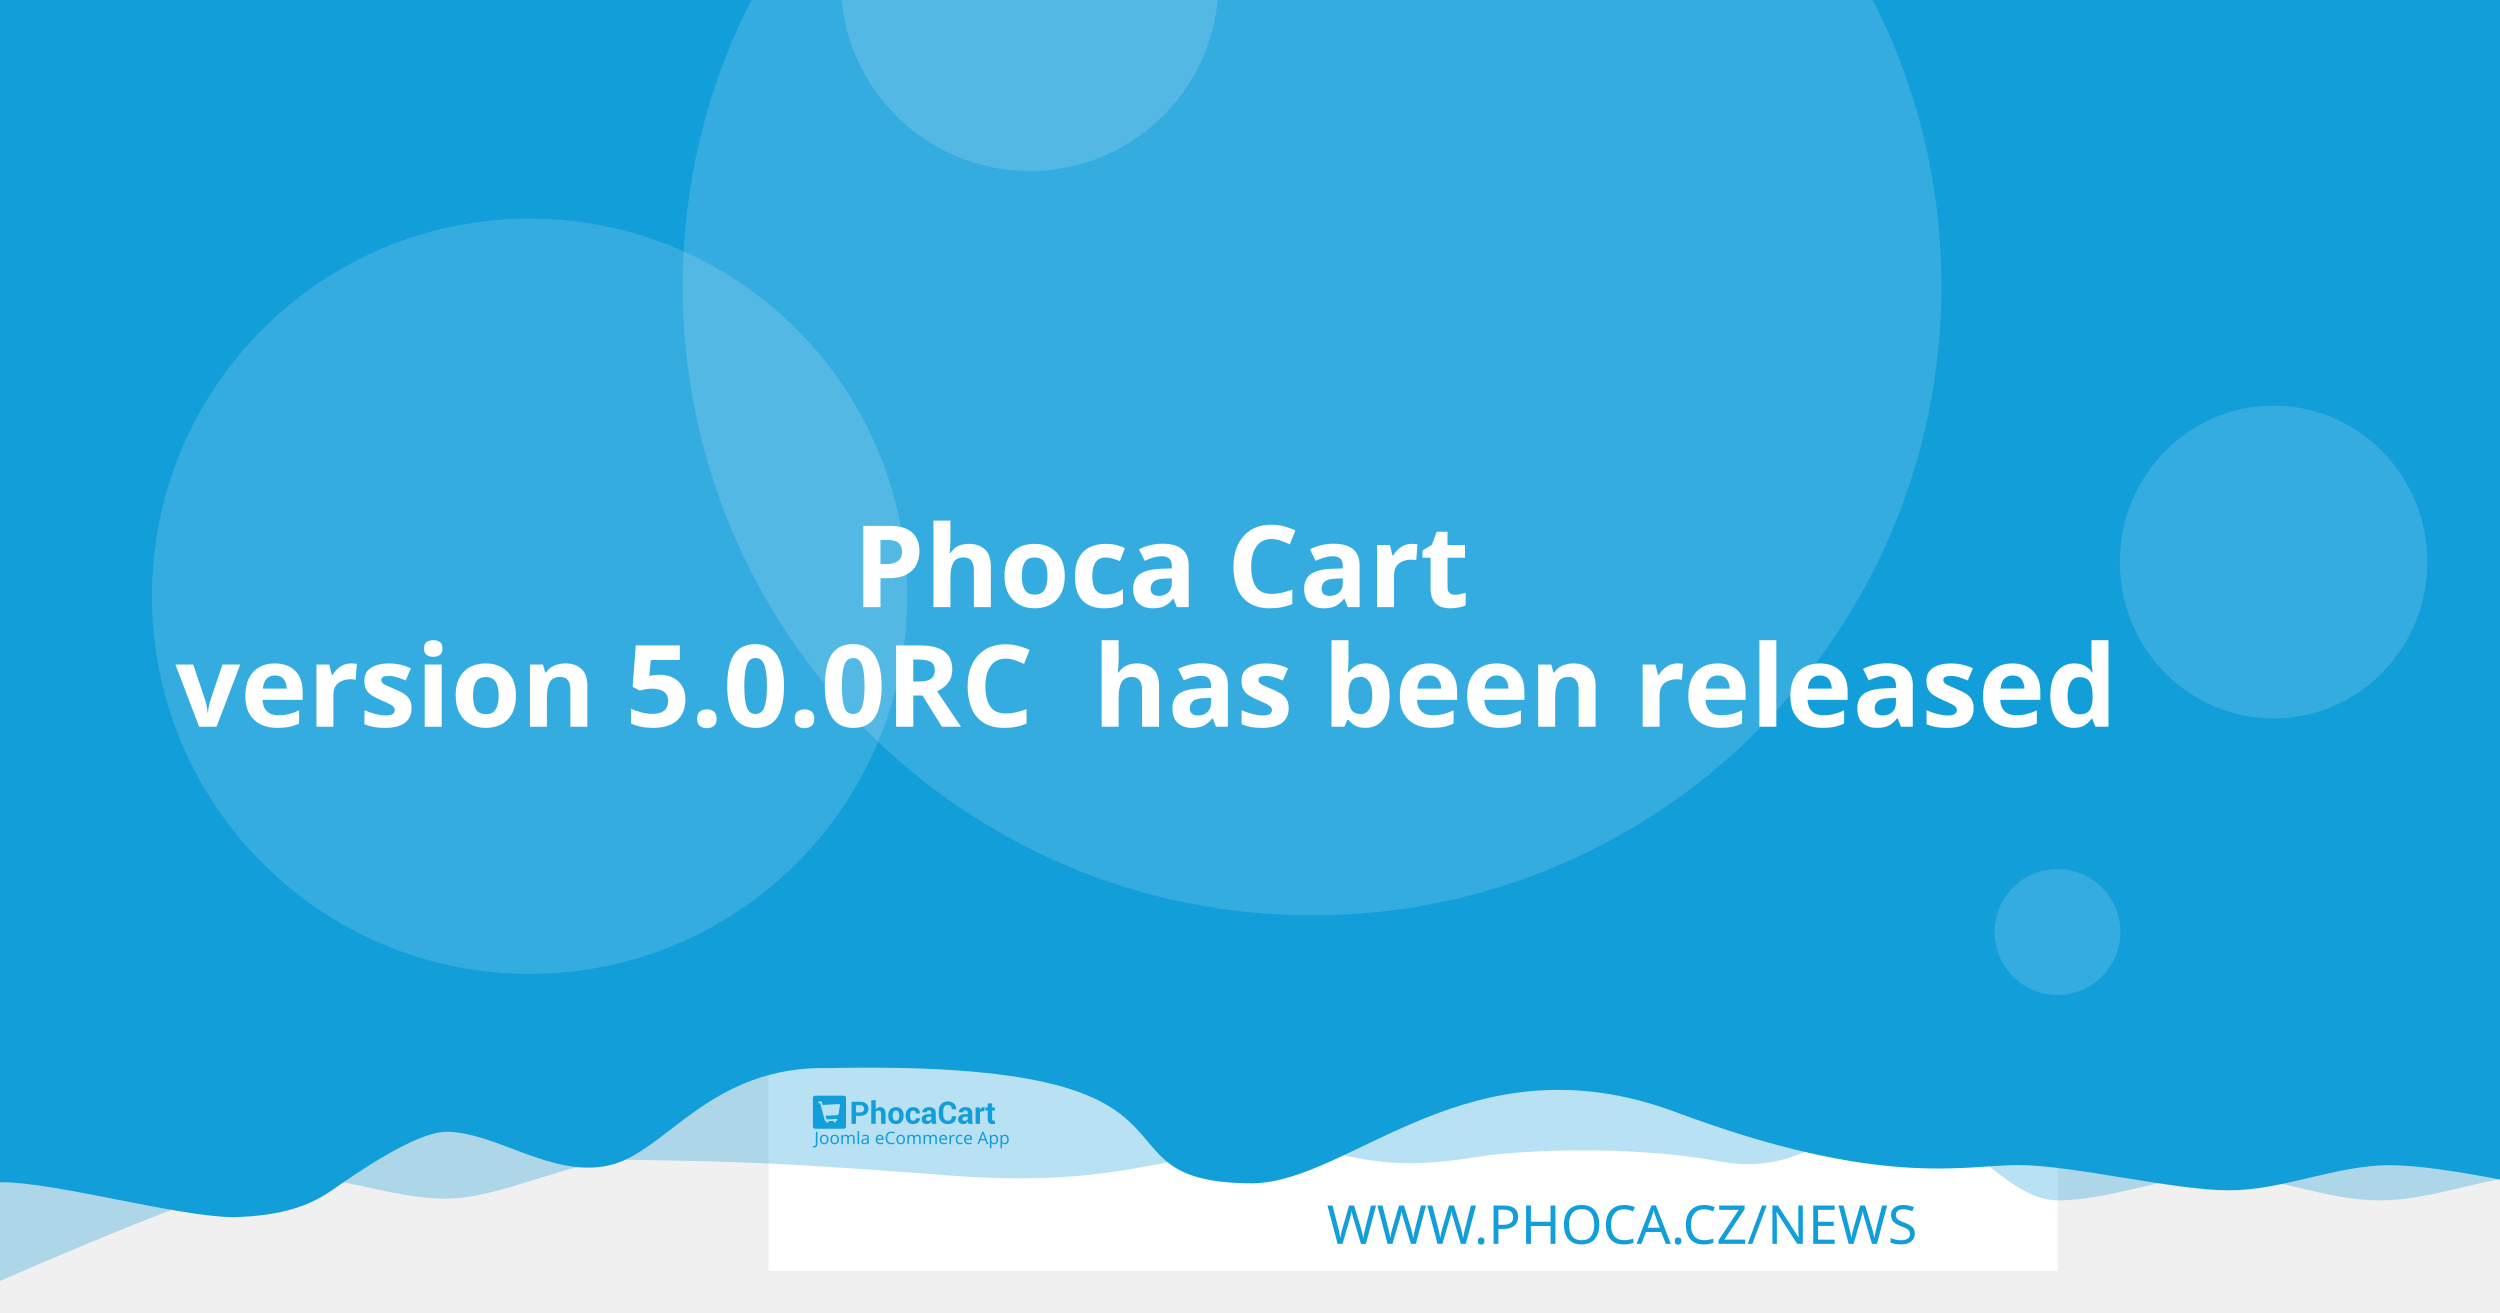
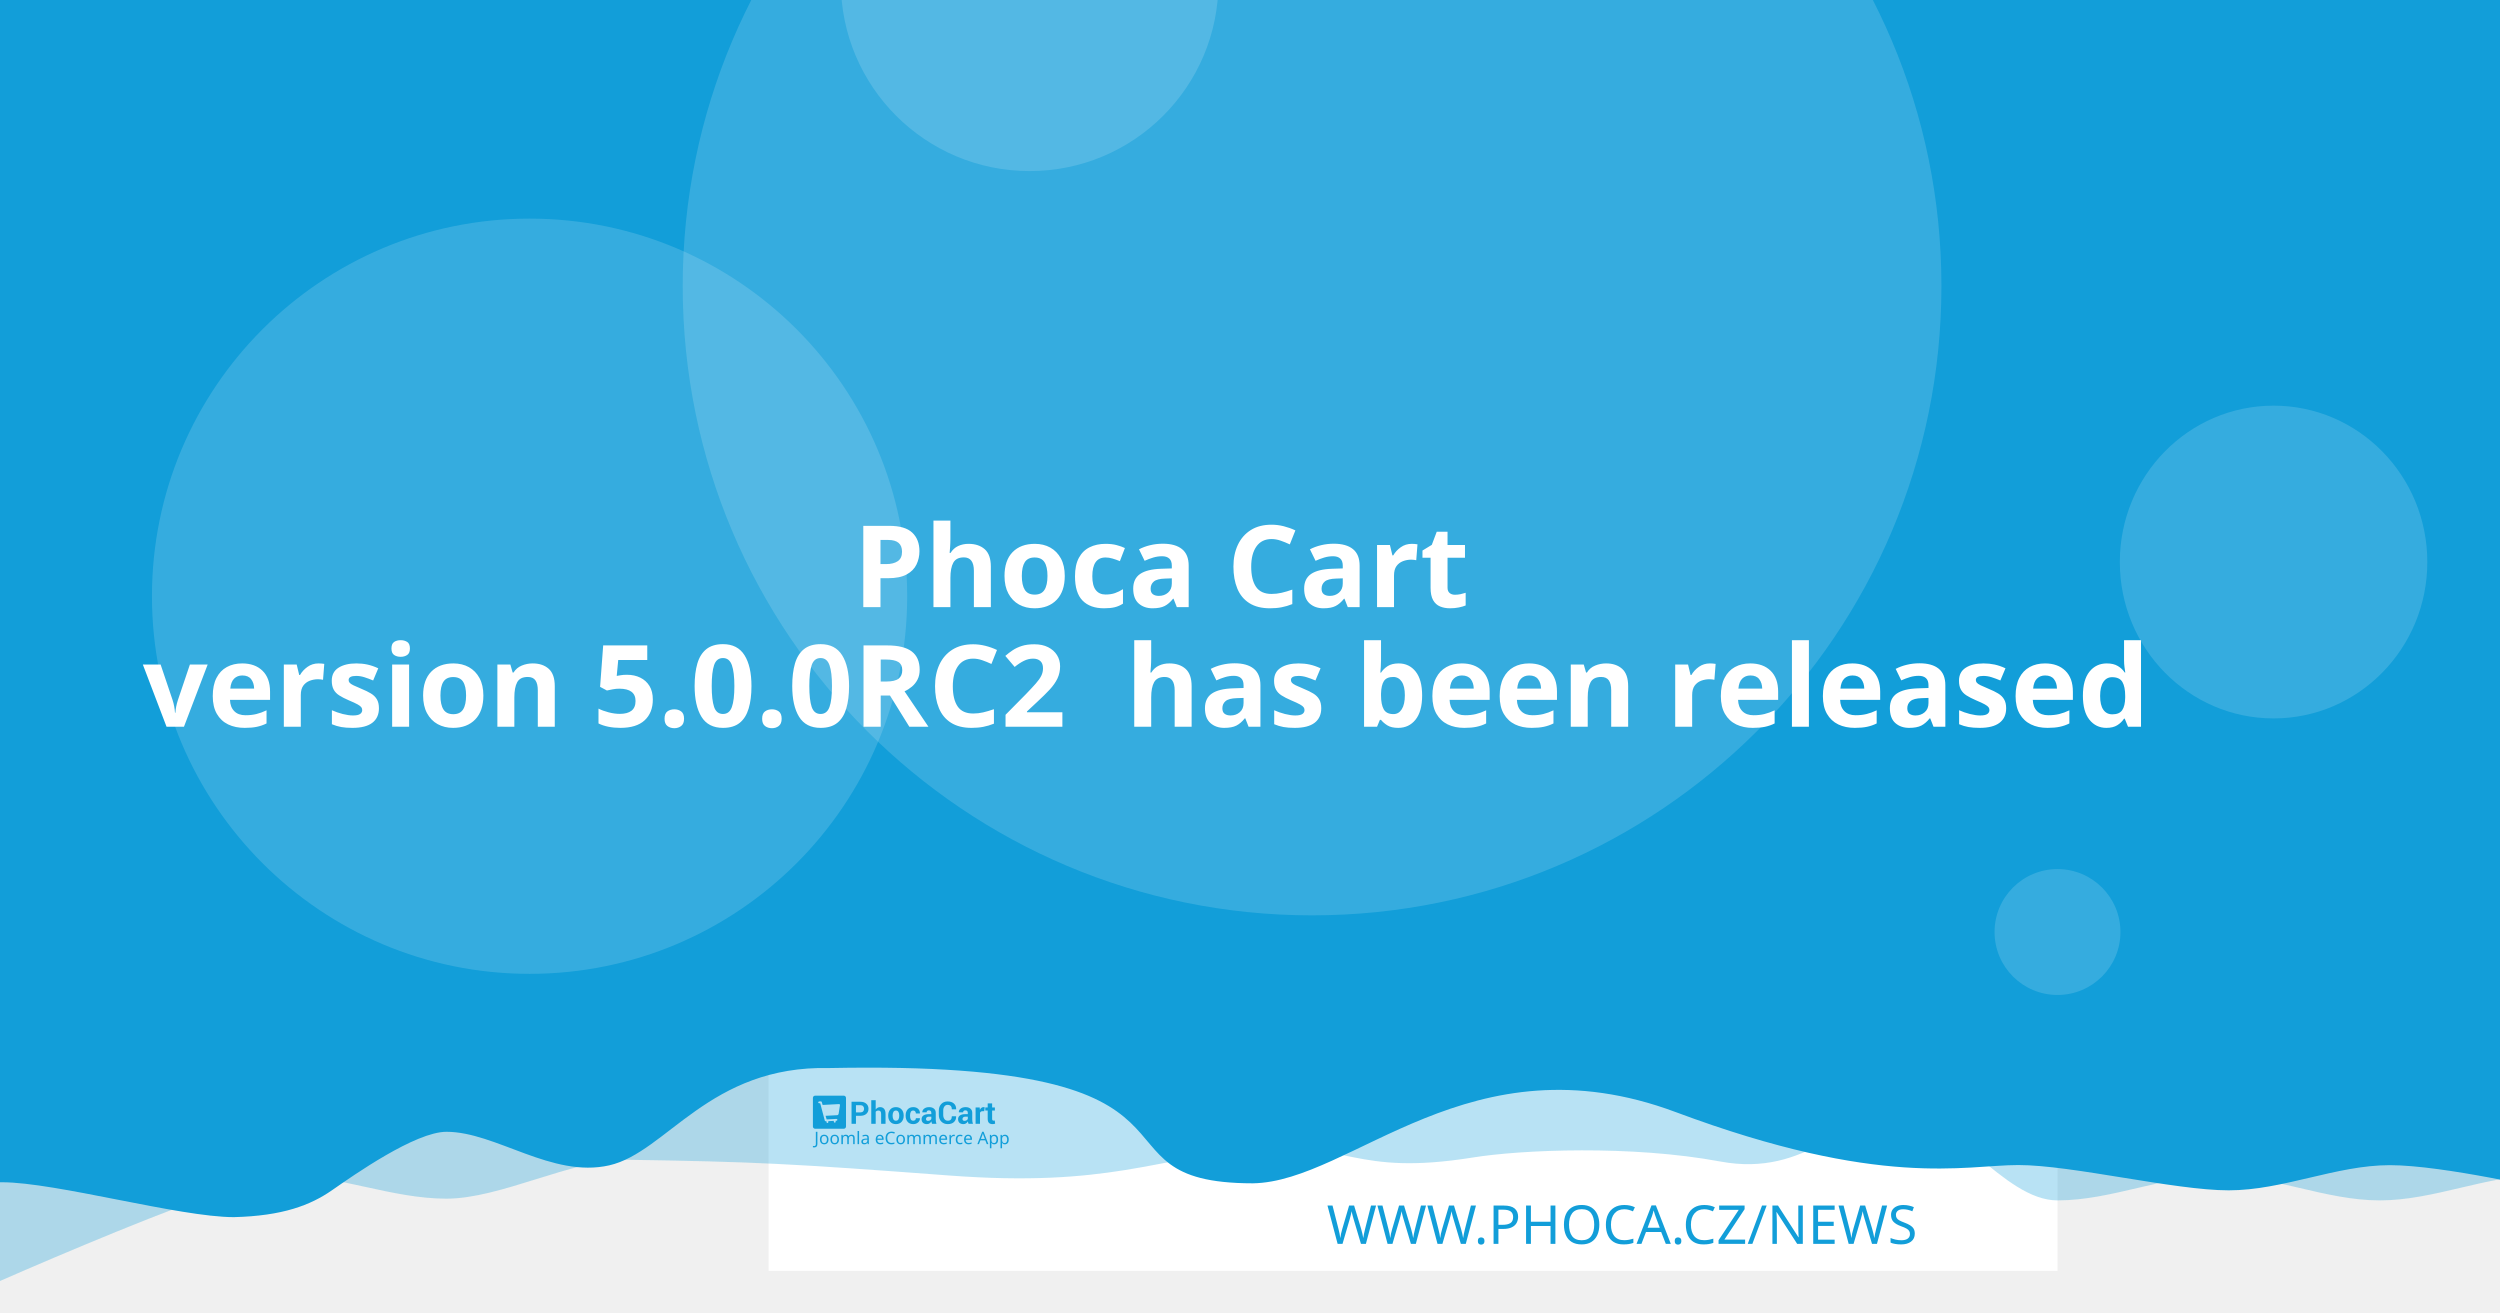
<svg xmlns="http://www.w3.org/2000/svg" width="1200" height="630" viewBox="0 0 1200 630" version="1.1" id="svg5">
  <defs id="defs2" />
  <g id="layer1">
    <path d="m 20.256,108.517 a 7.714,7.714 0 0 0 -7.714,7.714 v 97.981 a 7.714,7.714 0 0 0 7.714,7.714 h 97.976 a 7.714,7.714 0 0 0 7.714,-7.714 v -97.981 a 7.714,7.714 0 0 0 -7.714,-7.714 z m 19.435,19.56 c 0.714,-0.04 1.37,0.151 1.984,0.583 0.613,0.434 1.018,0.978 1.215,1.637 l 2.918,10.039 56.209,-2.948 c 1.002,-0.052 1.838,0.296 2.506,1.04 0.665,0.732 0.929,1.612 0.768,2.626 l -4.71,30.132 c -0.167,0.89 -0.688,1.809 -1.557,2.747 -0.869,0.95 -2.001,1.463 -3.38,1.537 l -39.707,2.079 3.671,12.389 33.562,-1.758 c 0.878,-0.049 1.633,0.215 2.28,0.783 0.632,0.583 0.971,1.312 1.019,2.19 0.046,0.878 -0.215,1.633 -0.783,2.28 -0.583,0.635 -1.312,0.974 -2.19,1.019 l -3.139,0.166 0.166,3.134 c 0.046,0.881 -0.215,1.638 -0.798,2.27 -0.571,0.647 -1.294,0.99 -2.174,1.034 -0.878,0.046 -1.635,-0.215 -2.27,-0.798 -0.647,-0.571 -0.984,-1.297 -1.03,-2.174 l -0.166,-3.134 -18.817,0.979 0.161,3.139 c 0.046,0.881 -0.212,1.638 -0.783,2.27 -0.583,0.647 -1.312,0.988 -2.19,1.034 -0.878,0.049 -1.633,-0.215 -2.28,-0.798 -0.635,-0.571 -0.974,-1.297 -1.019,-2.174 l -0.166,-3.139 -1.943,0.101 c -0.753,0.039 -1.441,-0.135 -2.079,-0.517 -0.623,-0.383 -1.068,-0.764 -1.341,-1.125 l -0.347,-0.613 -15.769,-59.624 -3.39,0.176 c -0.841,0.046 -1.586,-0.219 -2.245,-0.798 -0.659,-0.571 -1.009,-1.292 -1.055,-2.169 -0.046,-0.881 0.225,-1.635 0.824,-2.27 0.595,-0.647 1.308,-0.989 2.149,-1.034 z" style="fill:#ffffff;stroke-width:1.208;paint-order:stroke fill markers" id="path400" />
    <rect style="opacity:1;fill:#ffffff;stroke-width:6.042;stroke-linejoin:round;paint-order:stroke fill markers" id="rect723" width="618.676" height="618.676" x="368.924" y="-8.647" />
    <path id="rect4460" style="opacity:0.3;fill:#129ed9;fill-opacity:1;stroke-width:6.042;stroke-linejoin:round;paint-order:stroke fill markers" d="M 59.586,-3.814 H 1296.938 v 580.009 c 0,0 -51.556,-12.084 -77.334,-12.084 -25.778,0 -51.244,12.084 -77.335,12.084 -26.091,0 -51.556,-12.084 -77.334,-12.084 -25.778,0 -51.244,12.084 -77.335,12.084 -26.091,0 -50.615,-41.931 -76.393,-41.931 -25.778,0 -43.072,31.169 -85.504,23.256 -42.433,-7.913 -95.293,-5.729 -119.04,-1.869 -57.142,9.103 -59.508,-8.125 -105.573,-4.001 -46.065,4.124 -68.78,18.359 -145.373,12.602 -76.593,-5.757 -93.029,-6.595 -155.544,-7.578 -25.778,0 -59.826,18.693 -85.917,18.693 -26.091,0 -51.556,-11.254 -77.334,-11.254 -25.778,0 -172.338,66.428 -172.338,66.428 z" />
    <path id="rect4460-5" style="fill:#129ed9;fill-opacity:1;stroke-width:6.042;stroke-linejoin:round;paint-order:stroke fill markers" d="M -12.915,-8.647 H 1224.437 v 580.009 c 0,0 -51.556,-12.084 -77.334,-12.084 -25.778,0 -51.243,12.084 -77.334,12.084 -26.091,0 -75.228,-12.142 -101.006,-12.142 -25.778,0 -65.794,11.416 -164.408,-25.412 -98.613,-36.828 -155.373,33.433 -202.968,34.185 -85.545,-0.05 -3.558,-59.324 -203.248,-55.331 -57.687,-1.357 -78.127,40.433 -105.693,46.704 -27.566,6.271 -54.486,-16.105 -78.151,-16.105 -14.933,0 -44.462,20.77 -54.88,28.017 -10.418,7.247 -23.732,12.357 -47.124,12.95 -26.091,0 -85.565,-16.747 -111.343,-16.747 -25.778,0 -13.863,3.88 -13.863,3.88 z" />
    <circle style="opacity:0.15;fill:#ffffff;fill-opacity:1;stroke-width:6.042;stroke-linejoin:round;paint-order:stroke fill markers" id="path8376" cx="629.794" cy="137.279" r="302.088" />
    <text xml:space="preserve" style="font-style:normal;font-weight:normal;font-size:25.778px;line-height:1.25;font-family:sans-serif;fill:#129ed9;fill-opacity:1;stroke:none;stroke-width:1.208" x="953.817" y="597.071" id="text2910-3-7">
      <tspan id="tspan2908-6-5" x="953.817" y="597.071" style="font-style:normal;font-variant:normal;font-weight:300;font-stretch:normal;font-size:25.778px;font-family:Montserrat;-inkscape-font-specification:'Montserrat Light';text-align:end;text-anchor:end;fill:#129ed9;fill-opacity:1;stroke-width:1.208">WWW.PHOCA.CZ/NEWS</tspan>
    </text>
    <text xml:space="preserve" style="font-style:normal;font-variant:normal;font-weight:600;font-stretch:normal;font-size:54.666px;line-height:1.05;font-family:Rubik;-inkscape-font-specification:'Rubik Semi-Bold';fill:#ffffff;fill-opacity:1;stroke:none;stroke-width:1.577" x="600" y="234.034" id="text11252">
      <tspan x="600" y="234.034" id="tspan403" style="text-align:center;text-anchor:middle;stroke-width:1.577" />
      <tspan x="600" y="291.433" style="font-size:54.666px;text-align:center;text-anchor:middle;stroke-width:1.577" id="tspan444"> Phoca Cart</tspan>
-       <tspan x="600" y="348.833" id="tspan2906" style="font-size:54.666px;text-align:center;text-anchor:middle;stroke-width:1.577">version 5.0.0RC
+       <tspan x="600" y="348.833" id="tspan2906" style="font-size:54.666px;text-align:center;text-anchor:middle;stroke-width:1.577">version 5.0.0RC2
 has been released</tspan>
      <tspan x="600" y="406.232" id="tspan1994" style="font-size:54.666px;stroke-width:1.577" />
    </text>
    <circle style="opacity:0.15;fill:#ffffff;fill-opacity:1;stroke-width:6.042;stroke-linejoin:round;paint-order:stroke fill markers" id="path8376-9" cx="254.196" cy="286.191" r="181.253" />
    <circle style="opacity:0.15;fill:#ffffff;fill-opacity:1;stroke-width:6.042;stroke-linejoin:round;paint-order:stroke fill markers" id="path8376-6" cx="494.235" cy="-8.506" r="90.626" />
    <ellipse style="opacity:0.15;fill:#ffffff;fill-opacity:1;stroke-width:7.442;stroke-linejoin:round;paint-order:stroke fill markers" id="path8376-6-2" cx="1091.315" cy="269.776" rx="73.793" ry="75.059" />
    <g id="g8950" transform="matrix(0.360172,0,0,0.360172,498.6223,396.4642)" style="fill:#129ed9;fill-opacity:1;stroke-width:3.355">
      <g id="g895" transform="translate(-301.0409,359.4151)" style="fill:#129ed9;fill-opacity:1;stroke-width:3.355">
        <g transform="matrix(1.3333,0,0,-1.3333,-75.59,850.15)" fill="#ffffff" image-rendering="optimizeQuality" id="g280" style="clip-rule:evenodd;fill:#129ed9;fill-opacity:1;stroke-width:8.934;shape-rendering:geometricPrecision">
          <path d="m 99.728,617.49 v -7.994 h -4.423 v 22.031 h 8.784 c 2.532,0 4.527,-0.646 5.979,-1.937 1.452,-1.291 2.181,-2.99 2.181,-5.097 0,-2.107 -0.729,-3.801 -2.181,-5.082 -1.452,-1.281 -3.446,-1.921 -5.979,-1.921 z m 0,3.408 h 4.361 c 1.23,0 2.165,0.336 2.801,1.002 0.635,0.671 0.951,1.523 0.951,2.561 0,1.059 -0.315,1.932 -0.946,2.623 -0.63,0.687 -1.566,1.033 -2.806,1.033 H 99.728 Z" id="path262" style="fill:#129ed9;fill-opacity:1;stroke-width:3.355" />
          <path d="m 119.45,623.79 c 0.517,0.749 1.147,1.327 1.891,1.746 0.749,0.418 1.576,0.63 2.485,0.63 1.705,0 3.043,-0.568 4.02,-1.704 0.971,-1.131 1.457,-2.887 1.457,-5.252 v -9.714 h -4.418 v 9.76 c 0,1.276 -0.227,2.174 -0.677,2.706 -0.445,0.532 -1.116,0.795 -2.005,0.795 -0.605,0 -1.137,-0.108 -1.602,-0.325 -0.465,-0.217 -0.847,-0.522 -1.152,-0.919 v -12.017 h -4.418 v 23.611 h 4.418 z" id="path264" style="fill:#129ed9;fill-opacity:1;stroke-width:3.355" />
          <path d="m 131.96,617.83 c 0,2.438 0.682,4.436 2.046,5.996 1.359,1.554 3.25,2.334 5.663,2.334 2.418,0 4.315,-0.774 5.689,-2.329 1.375,-1.549 2.062,-3.553 2.062,-6.001 v -0.32 c 0,-2.458 -0.687,-4.462 -2.051,-6.011 -1.369,-1.544 -3.261,-2.319 -5.674,-2.319 -2.418,0 -4.315,0.775 -5.684,2.319 -1.364,1.549 -2.051,3.553 -2.051,6.011 z m 4.408,-0.31 c 0,-1.487 0.264,-2.68 0.785,-3.584 0.527,-0.899 1.375,-1.348 2.542,-1.348 1.142,0 1.979,0.454 2.506,1.358 0.532,0.904 0.796,2.097 0.796,3.574 v 0.315 c 0,1.446 -0.269,2.629 -0.801,3.542 -0.537,0.914 -1.38,1.374 -2.527,1.374 -1.142,0 -1.979,-0.46 -2.506,-1.379 -0.532,-0.919 -0.796,-2.102 -0.796,-3.537 z" id="path266" style="fill:#129ed9;fill-opacity:1;stroke-width:3.355" />
          <path d="m 157.01,612.59 c 0.79,0 1.421,0.227 1.891,0.682 0.475,0.454 0.713,1.064 0.713,1.828 h 4.015 l 0.041,-0.093 c 0.041,-1.653 -0.579,-3.037 -1.871,-4.152 -1.287,-1.116 -2.883,-1.673 -4.79,-1.673 -2.439,0 -4.325,0.769 -5.648,2.314 -1.318,1.544 -1.979,3.522 -1.979,5.944 v 0.449 c 0,2.412 0.656,4.395 1.974,5.944 1.317,1.554 3.198,2.329 5.638,2.329 2.02,0 3.648,-0.573 4.883,-1.725 1.235,-1.151 1.835,-2.664 1.793,-4.539 l -0.031,-0.088 h -4.026 c 0,0.842 -0.233,1.544 -0.698,2.107 -0.46,0.558 -1.101,0.837 -1.922,0.837 -1.168,0 -1.995,-0.454 -2.475,-1.358 -0.476,-0.904 -0.718,-2.071 -0.718,-3.496 v -0.454 c 0,-1.456 0.243,-2.628 0.718,-3.522 0.48,-0.888 1.312,-1.332 2.491,-1.332" id="path268" style="fill:#129ed9;fill-opacity:1;stroke-width:3.355" />
          <path d="m 175.8,609.49 c -0.165,0.372 -0.305,0.764 -0.419,1.183 -0.119,0.413 -0.202,0.837 -0.248,1.27 -0.455,-0.8 -1.054,-1.456 -1.798,-1.978 -0.739,-0.521 -1.628,-0.785 -2.656,-0.785 -1.715,0 -3.038,0.439 -3.963,1.322 -0.93,0.883 -1.395,2.086 -1.395,3.604 0,1.606 0.62,2.845 1.855,3.729 1.235,0.883 3.038,1.322 5.41,1.322 h 2.47 v 1.301 c 0,0.785 -0.207,1.394 -0.62,1.828 -0.413,0.434 -1.023,0.651 -1.834,0.651 -0.713,0 -1.266,-0.175 -1.653,-0.522 -0.393,-0.346 -0.584,-0.826 -0.584,-1.446 l -4.268,0.016 -0.016,0.093 c -0.072,1.379 0.527,2.572 1.798,3.579 1.271,1.002 2.946,1.503 5.013,1.503 1.958,0 3.545,-0.496 4.769,-1.492 1.22,-0.992 1.829,-2.406 1.829,-4.24 v -6.76 c 0,-0.769 0.062,-1.492 0.176,-2.164 0.119,-0.676 0.299,-1.348 0.553,-2.014 z m -4.046,2.943 c 0.78,0 1.468,0.191 2.077,0.574 0.605,0.382 1.013,0.826 1.225,1.332 v 2.308 h -2.47 c -0.935,0 -1.648,-0.232 -2.134,-0.702 -0.481,-0.47 -0.724,-1.033 -0.724,-1.699 0,-0.542 0.181,-0.981 0.542,-1.312 0.367,-0.336 0.858,-0.501 1.483,-0.501" id="path270" style="fill:#129ed9;fill-opacity:1;stroke-width:3.355" />
          <path d="m 199.84,617.01 0.031,-0.088 c 0.041,-2.37 -0.682,-4.25 -2.17,-5.645 -1.488,-1.394 -3.555,-2.091 -6.201,-2.091 -2.656,0 -4.811,0.852 -6.464,2.556 -1.653,1.704 -2.486,3.894 -2.486,6.579 v 4.369 c 0,2.67 0.812,4.86 2.424,6.574 1.617,1.715 3.715,2.572 6.299,2.572 2.723,0 4.852,-0.697 6.386,-2.097 1.535,-1.399 2.284,-3.305 2.243,-5.717 l -0.031,-0.088 h -4.299 c 0,1.451 -0.346,2.561 -1.044,3.336 -0.698,0.769 -1.783,1.157 -3.255,1.157 -1.323,0 -2.372,-0.537 -3.147,-1.606 -0.78,-1.074 -1.168,-2.438 -1.168,-4.1 v -4.39 c 0,-1.683 0.408,-3.057 1.225,-4.131 0.822,-1.069 1.922,-1.606 3.317,-1.606 1.38,0 2.403,0.372 3.064,1.11 0.661,0.744 0.992,1.844 0.992,3.305 z" id="path272" style="fill:#129ed9;fill-opacity:1;stroke-width:3.355" />
          <path d="m 212.27,609.49 c -0.165,0.372 -0.305,0.764 -0.419,1.183 -0.119,0.413 -0.202,0.837 -0.248,1.27 -0.455,-0.8 -1.054,-1.456 -1.798,-1.978 -0.739,-0.521 -1.628,-0.785 -2.656,-0.785 -1.716,0 -3.038,0.439 -3.963,1.322 -0.93,0.883 -1.395,2.086 -1.395,3.604 0,1.606 0.62,2.845 1.855,3.729 1.235,0.883 3.039,1.322 5.41,1.322 h 2.47 v 1.301 c 0,0.785 -0.207,1.394 -0.62,1.828 -0.413,0.434 -1.023,0.651 -1.834,0.651 -0.713,0 -1.266,-0.175 -1.654,-0.522 -0.393,-0.346 -0.584,-0.826 -0.584,-1.446 l -4.268,0.016 -0.016,0.093 c -0.072,1.379 0.527,2.572 1.798,3.579 1.271,1.002 2.945,1.503 5.013,1.503 1.958,0 3.545,-0.496 4.769,-1.492 1.22,-0.992 1.829,-2.406 1.829,-4.24 v -6.76 c 0,-0.769 0.062,-1.492 0.176,-2.164 0.119,-0.676 0.3,-1.348 0.553,-2.014 z m -4.046,2.943 c 0.78,0 1.468,0.191 2.077,0.574 0.605,0.382 1.013,0.826 1.224,1.332 v 2.308 h -2.47 c -0.935,0 -1.649,-0.232 -2.134,-0.702 -0.481,-0.47 -0.723,-1.033 -0.723,-1.699 0,-0.542 0.181,-0.981 0.542,-1.312 0.367,-0.336 0.858,-0.501 1.483,-0.501" id="path274" style="fill:#129ed9;fill-opacity:1;stroke-width:3.355" />
          <path d="m 227.92,622.06 -1.617,0.046 c -0.656,0 -1.199,-0.134 -1.623,-0.408 -0.423,-0.274 -0.744,-0.656 -0.966,-1.152 v -11.052 h -4.408 v 16.36 h 4.103 l 0.196,-2.422 c 0.382,0.857 0.883,1.528 1.494,2.009 0.61,0.48 1.312,0.723 2.108,0.723 0.223,0 0.429,-0.015 0.615,-0.052 0.186,-0.036 0.377,-0.077 0.568,-0.129 z" id="path276" style="fill:#129ed9;fill-opacity:1;stroke-width:3.355" />
          <path d="m 235.83,629.86 v -4.007 h 2.754 v -3.099 H 235.83 v -8.33 c 0,-0.635 0.129,-1.09 0.393,-1.363 0.263,-0.274 0.615,-0.408 1.059,-0.408 0.232,0 0.434,0.01 0.599,0.036 0.166,0.026 0.362,0.072 0.579,0.129 l 0.383,-3.181 c -0.445,-0.155 -0.878,-0.268 -1.302,-0.341 -0.424,-0.078 -0.884,-0.114 -1.38,-0.114 -1.524,0 -2.697,0.418 -3.519,1.255 -0.822,0.837 -1.235,2.159 -1.235,3.977 v 8.34 h -2.392 v 3.099 h 2.392 v 4.007 z" id="path278" style="fill:#129ed9;fill-opacity:1;stroke-width:3.355" />
        </g>
        <g fill="#ffffff" fill-rule="evenodd" image-rendering="optimizeQuality" stroke-width="1.934" aria-label="Joomla eCommerce App" id="g318" style="clip-rule:evenodd;fill:#129ed9;fill-opacity:1;shape-rendering:geometricPrecision">
          <path d="M 1.704,69 Q 1.151,69 0.736,68.908 0.321,68.839 -0.002,68.7 v -1.752 q 0.369,0.092 0.784,0.161 0.415,0.069 0.876,0.069 0.576,0 1.083,-0.231 0.53,-0.231 0.853,-0.807 0.323,-0.576 0.323,-1.614 v -16.368 h 2.075 v 16.206 q 0,2.374 -1.176,3.504 -1.176,1.13 -3.112,1.13 z" id="path282" style="fill:#129ed9;fill-opacity:1;stroke-width:1.934" />
          <path d="m 20.792,58.419 q 0,3.066 -1.568,4.749 -1.545,1.683 -4.196,1.683 -1.637,0 -2.928,-0.738 -1.268,-0.761 -2.006,-2.19 -0.738,-1.452 -0.738,-3.504 0,-3.066 1.545,-4.726 1.545,-1.66 4.196,-1.66 1.683,0 2.951,0.761 1.291,0.738 2.006,2.167 0.738,1.406 0.738,3.458 z m -9.336,0 q 0,2.19 0.853,3.481 0.876,1.268 2.766,1.268 1.867,0 2.743,-1.268 0.876,-1.291 0.876,-3.481 0,-2.19 -0.876,-3.435 -0.876,-1.245 -2.766,-1.245 -1.89,0 -2.743,1.245 -0.853,1.245 -0.853,3.435 z" id="path284" style="fill:#129ed9;fill-opacity:1;stroke-width:1.934" />
          <path d="m 34.739,58.419 q 0,3.066 -1.568,4.749 -1.545,1.683 -4.196,1.683 -1.637,0 -2.928,-0.738 -1.268,-0.761 -2.006,-2.19 -0.738,-1.452 -0.738,-3.504 0,-3.066 1.545,-4.726 1.545,-1.66 4.196,-1.66 1.683,0 2.951,0.761 1.291,0.738 2.006,2.167 0.738,1.406 0.738,3.458 z m -9.336,0 q 0,2.19 0.853,3.481 0.876,1.268 2.766,1.268 1.867,0 2.743,-1.268 0.876,-1.291 0.876,-3.481 0,-2.19 -0.876,-3.435 -0.876,-1.245 -2.766,-1.245 -1.89,0 -2.743,1.245 -0.853,1.245 -0.853,3.435 z" id="path286" style="fill:#129ed9;fill-opacity:1;stroke-width:1.934" />
          <path d="m 51.499,52.033 q 2.098,0 3.135,1.083 1.037,1.06 1.037,3.458 V 64.62 H 53.666 v -7.953 q 0,-2.928 -2.513,-2.928 -1.798,0 -2.582,1.037 -0.761,1.037 -0.761,3.02 V 64.62 h -2.006 v -7.953 q 0,-2.928 -2.536,-2.928 -1.867,0 -2.582,1.153 -0.715,1.153 -0.715,3.32 v 6.409 h -2.029 v -12.356 h 1.637 l 0.3,1.683 h 0.115 q 0.576,-0.968 1.545,-1.429 0.991,-0.484 2.098,-0.484 2.905,0 3.781,2.075 h 0.115 q 0.622,-1.06 1.683,-1.568 1.083,-0.507 2.282,-0.507 z" id="path288" style="fill:#129ed9;fill-opacity:1;stroke-width:1.934" />
          <path d="M 61.527,64.62 H 59.498 V 47.1 h 2.029 z" id="path290" style="fill:#129ed9;fill-opacity:1;stroke-width:1.934" />
          <path d="m 70.126,52.056 q 2.259,0 3.343,0.991 1.083,0.991 1.083,3.158 v 8.414 h -1.475 l -0.392,-1.752 h -0.092 q -0.807,1.014 -1.706,1.498 -0.876,0.484 -2.444,0.484 -1.683,0 -2.789,-0.876 -1.107,-0.899 -1.107,-2.789 0,-1.844 1.452,-2.836 1.452,-1.014 4.472,-1.107 l 2.098,-0.069 v -0.738 q 0,-1.545 -0.669,-2.144 -0.669,-0.599 -1.89,-0.599 -0.968,0 -1.844,0.3 -0.876,0.277 -1.637,0.645 l -0.622,-1.522 q 0.807,-0.438 1.913,-0.738 1.107,-0.323 2.305,-0.323 z m 0.599,6.593 q -2.305,0.092 -3.204,0.738 -0.876,0.645 -0.876,1.821 0,1.037 0.622,1.522 0.645,0.484 1.637,0.484 1.568,0 2.605,-0.853 1.037,-0.876 1.037,-2.674 v -1.107 z" id="path292" style="fill:#129ed9;fill-opacity:1;stroke-width:1.934" />
          <path d="m 89.144,52.033 q 1.591,0 2.72,0.692 1.153,0.692 1.752,1.96 0.622,1.245 0.622,2.928 v 1.222 h -8.46 q 0.046,2.098 1.06,3.204 1.037,1.083 2.882,1.083 1.176,0 2.075,-0.207 0.922,-0.231 1.89,-0.645 v 1.775 q -0.945,0.415 -1.867,0.599 -0.922,0.207 -2.19,0.207 -1.752,0 -3.112,-0.715 -1.337,-0.715 -2.098,-2.121 -0.738,-1.429 -0.738,-3.481 0,-2.029 0.669,-3.481 0.692,-1.452 1.913,-2.236 1.245,-0.784 2.882,-0.784 z m -0.023,1.66 q -1.452,0 -2.305,0.945 -0.83,0.922 -0.991,2.582 h 6.293 q -0.023,-1.568 -0.738,-2.536 -0.715,-0.991 -2.259,-0.991 z" id="path294" style="fill:#129ed9;fill-opacity:1;stroke-width:1.934" />
          <path d="m 104.71,49.751 q -2.651,0 -4.173,1.775 -1.522,1.775 -1.522,4.864 0,3.066 1.406,4.864 1.429,1.775 4.265,1.775 1.083,0 2.052,-0.184 0.968,-0.184 1.89,-0.461 v 1.798 q -0.922,0.346 -1.913,0.507 -0.968,0.161 -2.328,0.161 -2.513,0 -4.196,-1.037 -1.683,-1.037 -2.536,-2.951 -0.83,-1.913 -0.83,-4.495 0,-2.49 0.899,-4.38 0.922,-1.913 2.697,-2.974 1.775,-1.083 4.311,-1.083 2.605,0 4.541,0.968 l -0.83,1.752 q -0.761,-0.346 -1.706,-0.622 -0.922,-0.277 -2.029,-0.277 z" id="path296" style="fill:#129ed9;fill-opacity:1;stroke-width:1.934" />
          <path d="m 122.69,58.419 q 0,3.066 -1.568,4.749 -1.545,1.683 -4.196,1.683 -1.637,0 -2.928,-0.738 -1.268,-0.761 -2.006,-2.19 -0.738,-1.452 -0.738,-3.504 0,-3.066 1.545,-4.726 1.545,-1.66 4.196,-1.66 1.683,0 2.951,0.761 1.291,0.738 2.006,2.167 0.738,1.406 0.738,3.458 z m -9.336,0 q 0,2.19 0.853,3.481 0.876,1.268 2.766,1.268 1.867,0 2.743,-1.268 0.876,-1.291 0.876,-3.481 0,-2.19 -0.876,-3.435 -0.876,-1.245 -2.766,-1.245 -1.89,0 -2.743,1.245 -0.853,1.245 -0.853,3.435 z" id="path298" style="fill:#129ed9;fill-opacity:1;stroke-width:1.934" />
          <path d="m 139.45,52.033 q 2.098,0 3.135,1.083 1.037,1.06 1.037,3.458 V 64.62 h -2.006 v -7.953 q 0,-2.928 -2.513,-2.928 -1.798,0 -2.582,1.037 -0.761,1.037 -0.761,3.02 V 64.62 h -2.006 v -7.953 q 0,-2.928 -2.536,-2.928 -1.867,0 -2.582,1.153 -0.715,1.153 -0.715,3.32 v 6.409 h -2.029 v -12.356 h 1.637 l 0.3,1.683 h 0.115 q 0.576,-0.968 1.545,-1.429 0.991,-0.484 2.098,-0.484 2.905,0 3.781,2.075 h 0.115 q 0.622,-1.06 1.683,-1.568 1.083,-0.507 2.282,-0.507 z" id="path300" style="fill:#129ed9;fill-opacity:1;stroke-width:1.934" />
          <path d="m 161,52.033 q 2.098,0 3.135,1.083 1.037,1.06 1.037,3.458 V 64.62 h -2.006 v -7.953 q 0,-2.928 -2.513,-2.928 -1.798,0 -2.582,1.037 -0.761,1.037 -0.761,3.02 V 64.62 h -2.006 v -7.953 q 0,-2.928 -2.536,-2.928 -1.867,0 -2.582,1.153 -0.715,1.153 -0.715,3.32 v 6.409 h -2.029 v -12.356 h 1.637 l 0.3,1.683 h 0.115 q 0.576,-0.968 1.545,-1.429 0.991,-0.484 2.098,-0.484 2.905,0 3.781,2.075 h 0.115 q 0.622,-1.06 1.683,-1.568 1.083,-0.507 2.282,-0.507 z" id="path302" style="fill:#129ed9;fill-opacity:1;stroke-width:1.934" />
          <path d="m 173.77,52.033 q 1.591,0 2.72,0.692 1.153,0.692 1.752,1.96 0.622,1.245 0.622,2.928 v 1.222 h -8.46 q 0.046,2.098 1.06,3.204 1.037,1.083 2.882,1.083 1.176,0 2.075,-0.207 0.922,-0.231 1.89,-0.645 v 1.775 q -0.945,0.415 -1.867,0.599 -0.922,0.207 -2.19,0.207 -1.752,0 -3.112,-0.715 -1.337,-0.715 -2.098,-2.121 -0.738,-1.429 -0.738,-3.481 0,-2.029 0.669,-3.481 0.692,-1.452 1.913,-2.236 1.245,-0.784 2.882,-0.784 z m -0.023,1.66 q -1.452,0 -2.305,0.945 -0.83,0.922 -0.991,2.582 h 6.293 q -0.023,-1.568 -0.738,-2.536 -0.715,-0.991 -2.259,-0.991 z" id="path304" style="fill:#129ed9;fill-opacity:1;stroke-width:1.934" />
          <path d="m 187.76,52.033 q 0.346,0 0.738,0.046 0.415,0.023 0.715,0.092 l -0.254,1.867 q -0.3,-0.069 -0.669,-0.115 -0.346,-0.046 -0.669,-0.046 -0.945,0 -1.775,0.53 -0.83,0.507 -1.337,1.452 -0.484,0.922 -0.484,2.167 v 6.593 h -2.029 v -12.356 h 1.66 l 0.231,2.259 h 0.092 q 0.599,-1.014 1.545,-1.752 0.945,-0.738 2.236,-0.738 z" id="path306" style="fill:#129ed9;fill-opacity:1;stroke-width:1.934" />
          <path d="m 196.02,64.851 q -1.637,0 -2.928,-0.669 -1.268,-0.669 -2.006,-2.075 -0.715,-1.406 -0.715,-3.596 0,-2.282 0.761,-3.712 0.761,-1.429 2.052,-2.098 1.314,-0.669 2.974,-0.669 0.945,0 1.821,0.207 0.876,0.184 1.429,0.461 l -0.622,1.683 q -0.553,-0.207 -1.291,-0.392 -0.738,-0.184 -1.383,-0.184 -3.642,0 -3.642,4.68 0,2.236 0.876,3.435 0.899,1.176 2.651,1.176 1.014,0 1.775,-0.207 0.784,-0.207 1.429,-0.507 v 1.798 q -0.622,0.323 -1.383,0.484 -0.738,0.184 -1.798,0.184 z" id="path308" style="fill:#129ed9;fill-opacity:1;stroke-width:1.934" />
          <path d="m 206.9,52.033 q 1.591,0 2.72,0.692 1.153,0.692 1.752,1.96 0.622,1.245 0.622,2.928 v 1.222 h -8.46 q 0.046,2.098 1.06,3.204 1.037,1.083 2.882,1.083 1.176,0 2.075,-0.207 0.922,-0.231 1.89,-0.645 v 1.775 q -0.945,0.415 -1.867,0.599 -0.922,0.207 -2.19,0.207 -1.752,0 -3.112,-0.715 -1.337,-0.715 -2.098,-2.121 -0.738,-1.429 -0.738,-3.481 0,-2.029 0.669,-3.481 0.692,-1.452 1.913,-2.236 1.245,-0.784 2.882,-0.784 z m -0.023,1.66 q -1.452,0 -2.305,0.945 -0.83,0.922 -0.991,2.582 h 6.293 q -0.023,-1.568 -0.738,-2.536 -0.715,-0.991 -2.259,-0.991 z" id="path310" style="fill:#129ed9;fill-opacity:1;stroke-width:1.934" />
          <path d="m 231.73,64.62 -1.983,-5.095 h -6.524 l -1.96,5.095 h -2.098 l 6.432,-16.529 h 1.867 l 6.409,16.529 z m -4.449,-11.918 q -0.069,-0.184 -0.231,-0.669 -0.161,-0.484 -0.323,-0.991 -0.138,-0.53 -0.231,-0.807 -0.161,0.715 -0.369,1.406 -0.207,0.669 -0.346,1.06 l -1.867,4.979 h 5.21 z" id="path312" style="fill:#129ed9;fill-opacity:1;stroke-width:1.934" />
          <path d="m 241.73,52.033 q 2.282,0 3.665,1.591 1.406,1.591 1.406,4.795 0,3.158 -1.406,4.795 -1.383,1.637 -3.688,1.637 -1.429,0 -2.374,-0.53 -0.922,-0.553 -1.452,-1.268 h -0.138 q 0.046,0.392 0.092,0.991 0.046,0.599 0.046,1.037 v 5.072 h -2.029 v -17.889 h 1.66 l 0.277,1.683 h 0.092 q 0.553,-0.807 1.452,-1.36 0.899,-0.553 2.397,-0.553 z m -0.369,1.706 q -1.89,0 -2.674,1.06 -0.761,1.06 -0.807,3.227 v 0.392 q 0,2.282 0.738,3.527 0.761,1.222 2.789,1.222 1.13,0 1.844,-0.622 0.738,-0.622 1.083,-1.683 0.369,-1.083 0.369,-2.467 0,-2.121 -0.83,-3.389 -0.807,-1.268 -2.513,-1.268 z" id="path314" style="fill:#129ed9;fill-opacity:1;stroke-width:1.934" />
          <path d="m 255.91,52.033 q 2.282,0 3.665,1.591 1.406,1.591 1.406,4.795 0,3.158 -1.406,4.795 -1.383,1.637 -3.688,1.637 -1.429,0 -2.374,-0.53 -0.922,-0.553 -1.452,-1.268 h -0.138 q 0.046,0.392 0.092,0.991 0.046,0.599 0.046,1.037 v 5.072 h -2.029 v -17.889 h 1.66 l 0.277,1.683 h 0.092 q 0.553,-0.807 1.452,-1.36 0.899,-0.553 2.397,-0.553 z m -0.369,1.706 q -1.89,0 -2.674,1.06 -0.761,1.06 -0.807,3.227 v 0.392 q 0,2.282 0.738,3.527 0.761,1.222 2.789,1.222 1.13,0 1.844,-0.622 0.738,-0.622 1.083,-1.683 0.369,-1.083 0.369,-2.467 0,-2.121 -0.83,-3.389 -0.807,-1.268 -2.513,-1.268 z" id="path316" style="fill:#129ed9;fill-opacity:1;stroke-width:1.934" />
        </g>
        <path d="M 3,0 A 3,3 0 0 0 0,3 v 38.107 a 3,3 0 0 0 3,3 h 38.105 a 3,3 0 0 0 3,-3 V 3 a 3,3 0 0 0 -3,-3 z m 7.559,7.607 c 0.278,-0.015 0.533,0.059 0.771,0.227 0.239,0.169 0.396,0.38 0.473,0.637 l 1.135,3.904 21.861,-1.147 c 0.39,-0.02 0.715,0.115 0.975,0.404 0.259,0.285 0.361,0.627 0.299,1.022 l -1.832,11.719 c -0.065,0.346 -0.268,0.703 -0.605,1.068 -0.338,0.37 -0.778,0.569 -1.315,0.598 l -15.443,0.809 1.428,4.818 13.053,-0.684 c 0.341,-0.019 0.635,0.084 0.887,0.305 0.246,0.227 0.378,0.51 0.396,0.852 0.018,0.341 -0.084,0.635 -0.305,0.887 -0.227,0.247 -0.51,0.379 -0.852,0.396 l -1.221,0.064 0.064,1.219 c 0.018,0.343 -0.084,0.637 -0.311,0.883 -0.222,0.252 -0.503,0.385 -0.846,0.402 -0.341,0.018 -0.636,-0.084 -0.883,-0.311 -0.252,-0.222 -0.383,-0.504 -0.4,-0.846 l -0.064,-1.219 -7.318,0.381 0.062,1.221 c 0.018,0.343 -0.083,0.637 -0.305,0.883 -0.227,0.252 -0.51,0.384 -0.852,0.402 -0.341,0.019 -0.635,-0.084 -0.887,-0.311 -0.247,-0.222 -0.379,-0.504 -0.396,-0.846 l -0.064,-1.221 -0.756,0.039 c -0.293,0.015 -0.561,-0.052 -0.809,-0.201 -0.242,-0.149 -0.415,-0.297 -0.521,-0.438 l -0.135,-0.238 -6.133,-23.189 -1.318,0.068 C 8.066,10.184 7.776,10.082 7.52,9.856 7.263,9.634 7.127,9.354 7.11,9.012 7.092,8.67 7.197,8.377 7.43,8.13 7.661,7.878 7.939,7.745 8.266,7.727 Z" fill="#ffffff" style="fill:#129ed9;fill-opacity:1;stroke-width:8.934;paint-order:stroke fill markers" id="path334" />
      </g>
    </g>
    <circle style="opacity:0.15;fill:#ffffff;fill-opacity:1;stroke-width:6.042;stroke-linejoin:round;paint-order:stroke fill markers" id="path8376-6-2-1" cx="987.6" cy="447.37" r="30.209" />
  </g>
</svg>
